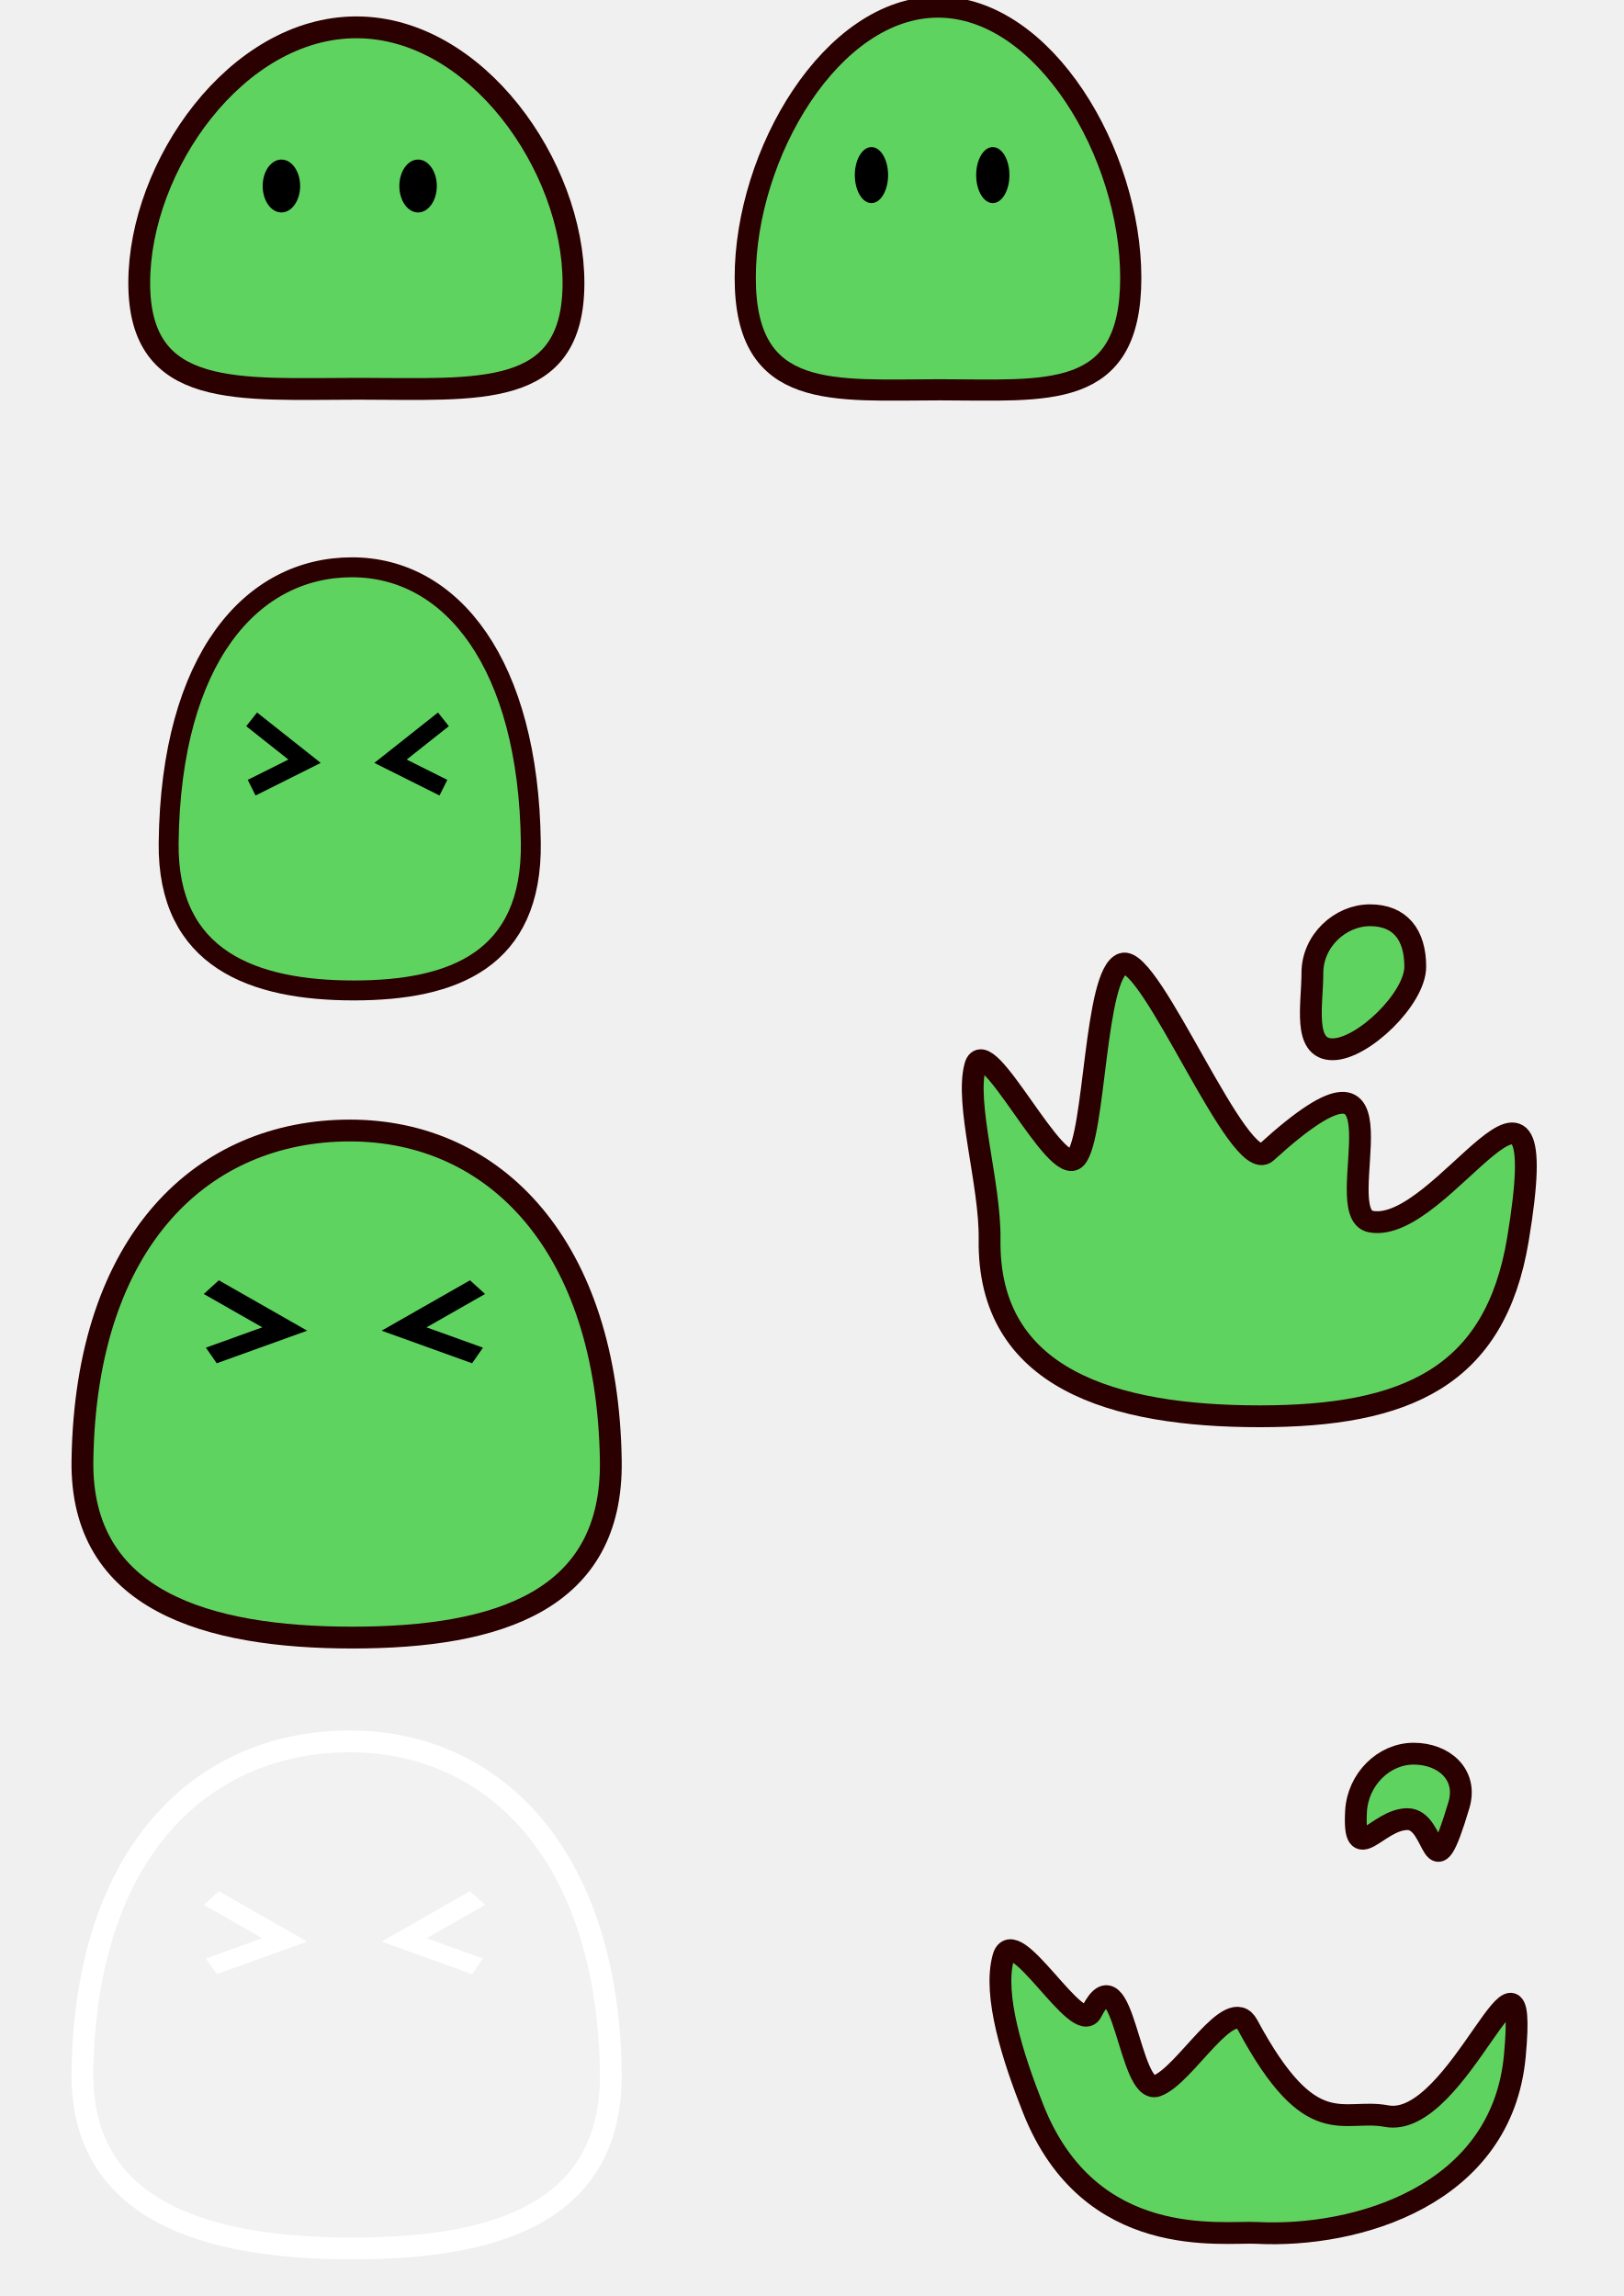
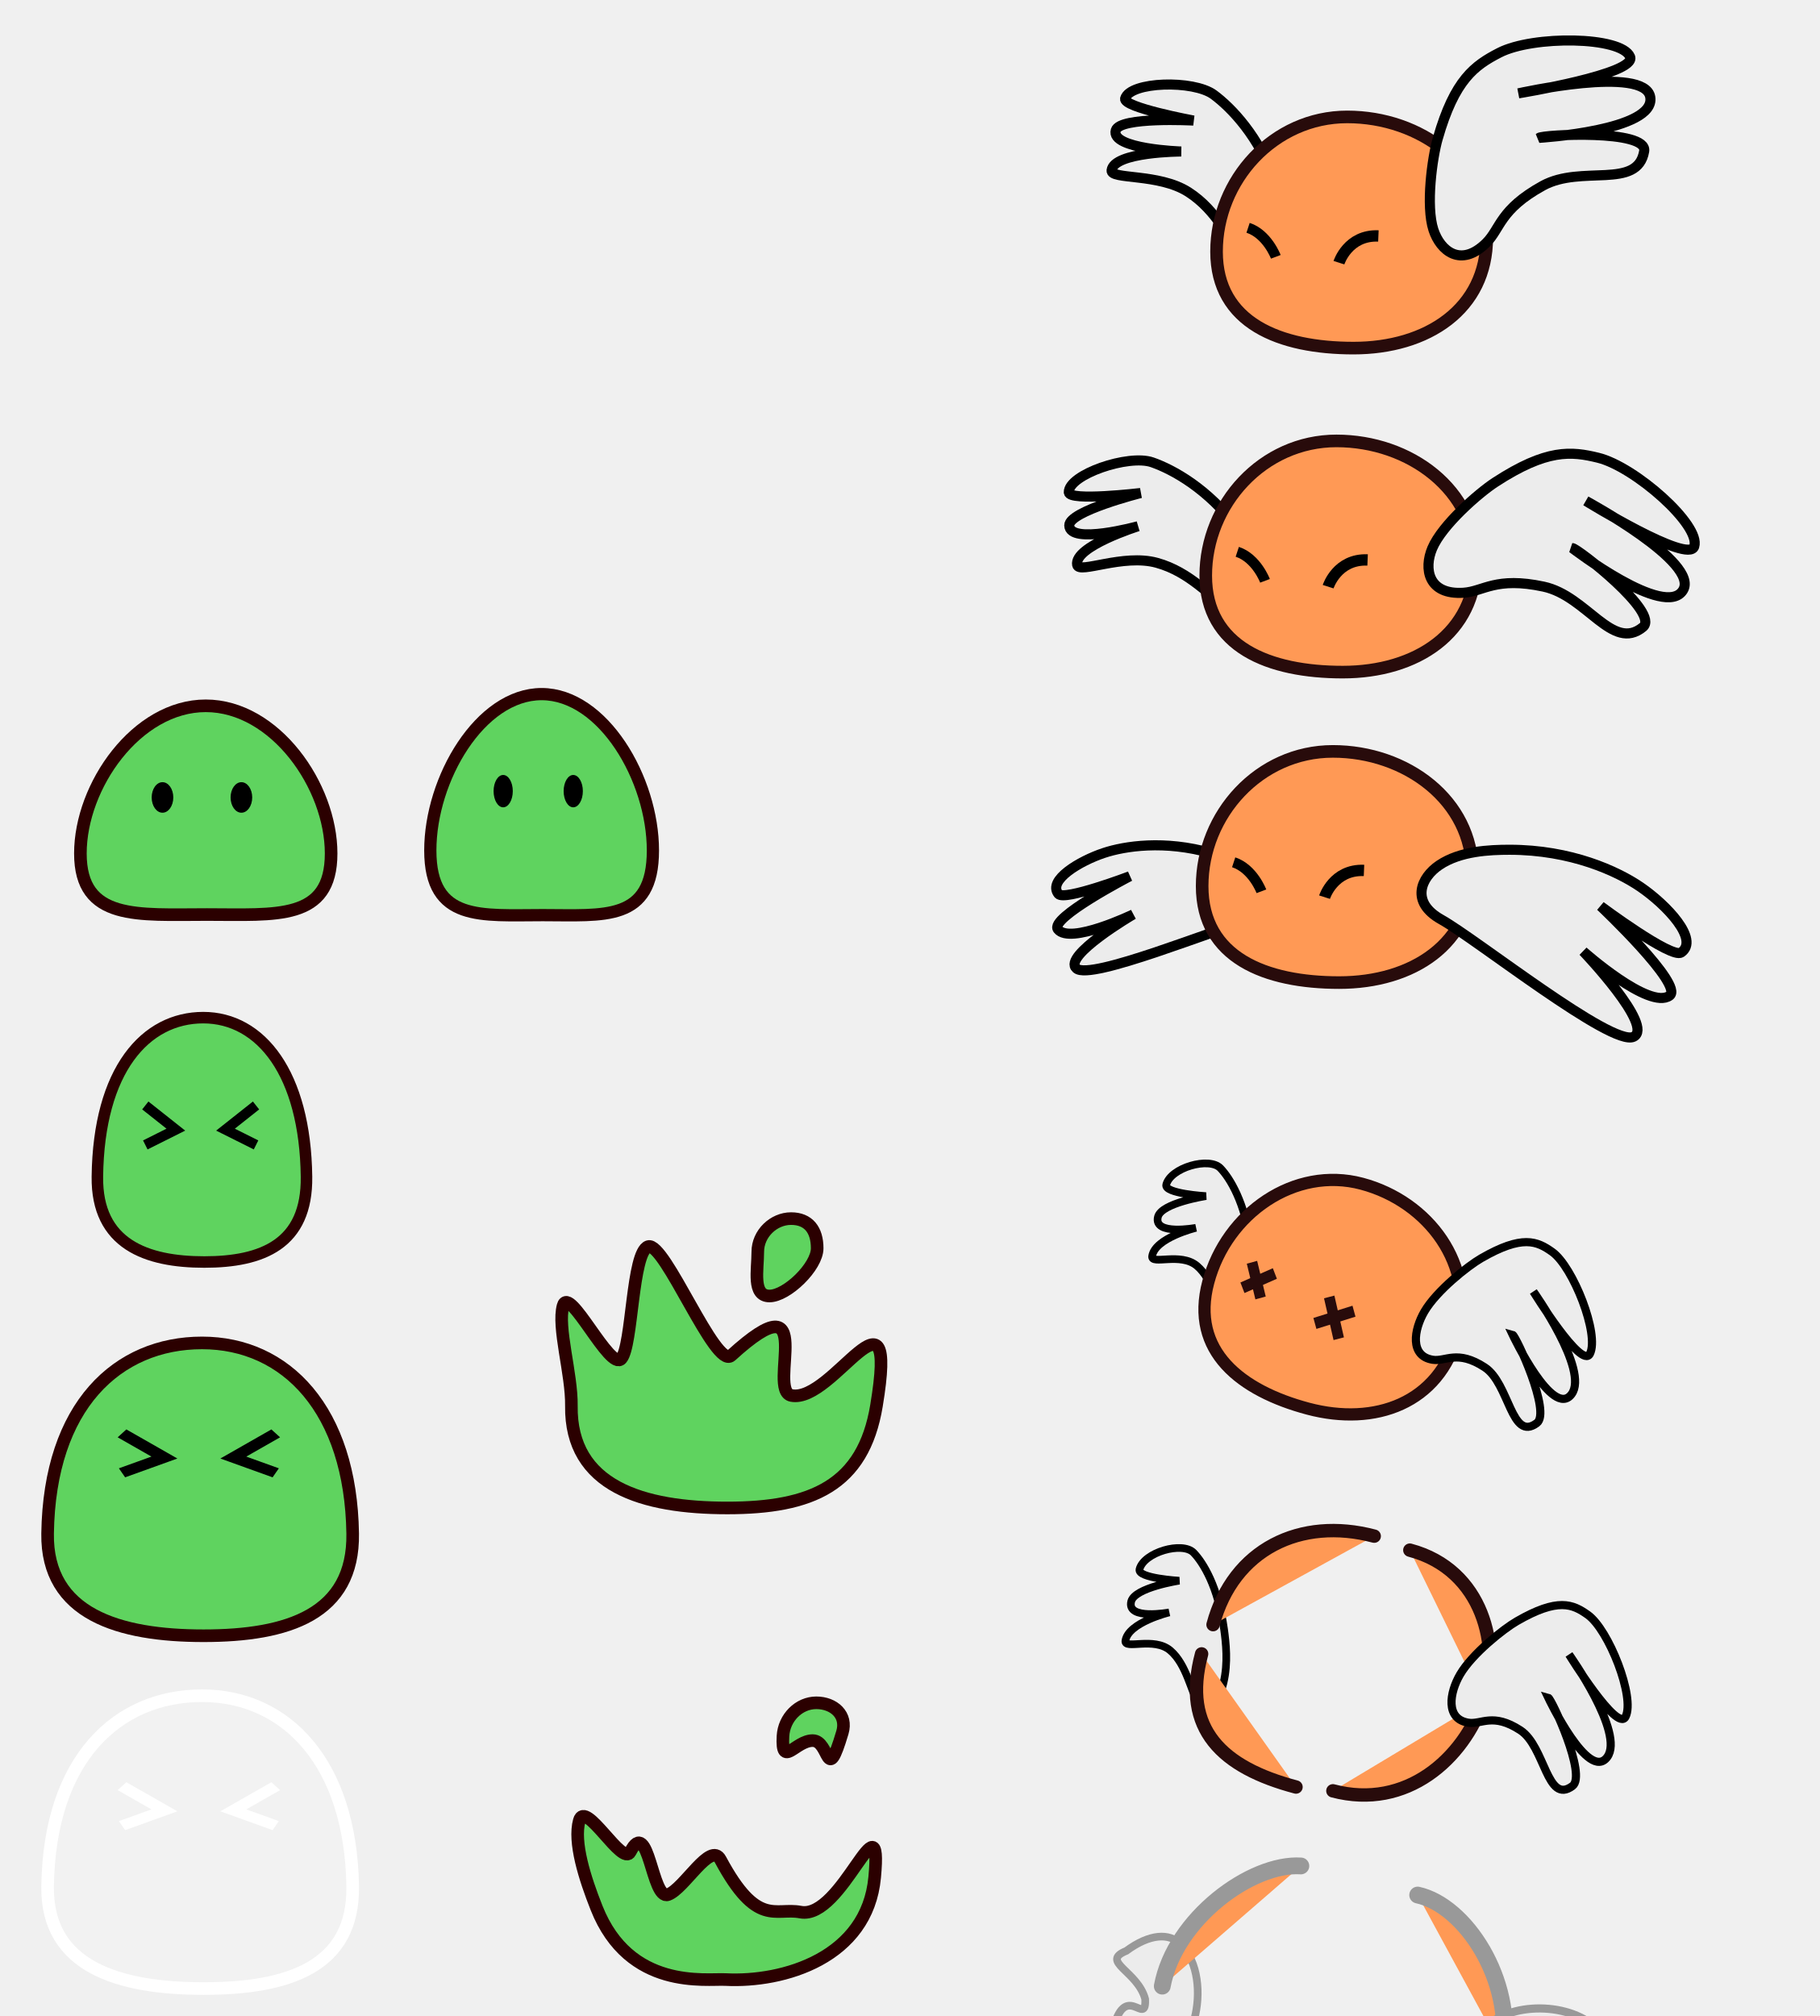
- <svg xmlns="http://www.w3.org/2000/svg" width="744.094" height="1052.362" id="svg2" version="1.1">
+ <svg xmlns="http://www.w3.org/2000/svg" width="1444.09" height="1600" id="svg2" version="1.1">
  <defs id="defs4" />
-   <g id="layer1">
+   <g id="layer1" transform="translate(0,547.6378)">
    <path style="fill:#5fd35f;stroke:#2b0000;stroke-width:10;stroke-linecap:round;stroke-linejoin:round;stroke-miterlimit:4;stroke-dasharray:none" d="m 262.806,129.704 c 0,53.558 -43.538,48.487 -98.49,48.487 -54.952,0 -100.51,5.07 -100.51,-48.487 0,-53.558 44.548,-117.178 99.5,-117.178 54.952,0 99.5,63.62 99.5,117.178 z" id="path2985" />
-     <path style="fill:#000000;stroke:none" id="path3756" d="m 316.178,276.565 a 8.586,12.122 0 1 1 -17.173,0 8.586,12.122 0 1 1 17.173,0 z" transform="translate(-178.6309,-191.3075)" />
-     <path d="m 316.178,276.565 a 8.586,12.122 0 1 1 -17.173,0 8.586,12.122 0 1 1 17.173,0 z" id="path3758" style="fill:#000000;stroke:none" transform="translate(-116.0014,-191.3075)" />
+     <path style="fill:#000000;stroke:none" id="path3756" d="m 316.178,276.565 c 0,6.695 -3.844,12.122 -8.586,12.122 -4.742,0 -8.586,-5.427 -8.586,-12.122 0,-6.695 3.844,-12.122 8.586,-12.122 4.742,0 8.586,5.427 8.586,12.122 z" transform="translate(-178.6309,-191.3075)" />
+     <path d="m 316.178,276.565 c 0,6.695 -3.844,12.122 -8.586,12.122 -4.742,0 -8.586,-5.427 -8.586,-12.122 0,-6.695 3.844,-12.122 8.586,-12.122 4.742,0 8.586,5.427 8.586,12.122 z" id="path3758" style="fill:#000000;stroke:none" transform="translate(-116.0014,-191.3075)" />
    <path id="path3760" d="m 243.263,386.283 c 0.661,53.554 -35.302,67.68 -81.136,67.68 -45.833,0 -85.478,-14.126 -84.841,-67.68 1.01,-84.872 38.165,-126.269 83.998,-126.269 45.833,0 80.968,44.427 81.978,126.269 z" style="fill:#5fd35f;stroke:#2b0000;stroke-width:9.133;stroke-linecap:round;stroke-linejoin:round;stroke-miterlimit:4;stroke-dasharray:none" />
    <path style="fill:none;stroke:#000000;stroke-width:8;stroke-linecap:butt;stroke-linejoin:miter;stroke-miterlimit:4;stroke-opacity:1;stroke-dasharray:none" d="m 115.323,329.714 24.244,19.193 -24.244,12.122" id="path3766" />
    <path id="path3768" d="m 203.207,329.714 -24.244,19.193 24.244,12.122" style="fill:none;stroke:#000000;stroke-width:8;stroke-linecap:butt;stroke-linejoin:miter;stroke-miterlimit:4;stroke-opacity:1;stroke-dasharray:none" />
    <path style="fill:#5fd35f;fill-opacity:1;stroke:#2b0000;stroke-width:10;stroke-linecap:round;stroke-linejoin:round;stroke-miterlimit:4;stroke-opacity:1;stroke-dasharray:none" d="m 279.912,669.476 c 0.964,64.173 -51.5,81.101 -118.363,81.101 -66.863,0 -124.699,-16.928 -123.769,-81.101 1.474,-101.702 55.677,-151.308 122.54,-151.308 66.863,0 118.119,53.237 119.592,151.308 z" id="path3770" />
    <g id="g3122" transform="matrix(1.388213,0,0,1,-263.5568,-24)">
      <path style="fill:none;stroke:#000000;stroke-width:8;stroke-linecap:butt;stroke-linejoin:miter;stroke-miterlimit:4;stroke-opacity:1;stroke-dasharray:none" d="m 259.609,613.956 24.244,19.193 -24.244,12.122" id="path3772" />
      <path id="path3774" d="m 347.492,613.956 -24.244,19.193 24.244,12.122" style="fill:none;stroke:#000000;stroke-width:8;stroke-linecap:butt;stroke-linejoin:miter;stroke-miterlimit:4;stroke-opacity:1;stroke-dasharray:none" />
    </g>
    <g id="g3126" transform="translate(124.2857,-775.7143)">
      <path style="fill:#5fd35f;stroke:#2b0000;stroke-width:9.696;stroke-linecap:round;stroke-linejoin:round;stroke-miterlimit:4;stroke-dasharray:none" d="m 393.909,903.033 c 0,56.714 -38.653,51.344 -87.441,51.344 -48.788,0 -89.234,5.369 -89.234,-51.344 0,-56.714 39.55,-124.082 88.338,-124.082 48.788,0 88.338,67.369 88.338,124.082 z" id="path3789" />
      <path style="fill:#000000;stroke:none" id="path3791" d="m 316.178,276.565 c 0,6.695 -3.844,12.122 -8.586,12.122 -4.742,0 -8.586,-5.427 -8.586,-12.122 0,-6.695 3.844,-12.122 8.586,-12.122 4.742,0 8.586,5.427 8.586,12.122 z" transform="matrix(0.8878147,0,0,1.058926,1.994774,563.1053)" />
      <path d="m 316.178,276.565 c 0,6.695 -3.844,12.122 -8.586,12.122 -4.742,0 -8.586,-5.427 -8.586,-12.122 0,-6.695 3.844,-12.122 8.586,-12.122 4.742,0 8.586,5.427 8.586,12.122 z" id="path3793" style="fill:#000000;stroke:none" transform="matrix(0.8878147,0,0,1.058926,57.59813,563.1053)" />
    </g>
    <g id="g3938">
      <path style="fill:#5fd35f;fill-opacity:1;stroke:#2b0000;stroke-width:10;stroke-linecap:round;stroke-linejoin:round;stroke-miterlimit:4;stroke-opacity:1;stroke-dasharray:none" d="m 695.627,568.048 c -10.494,63.316 -51.5,81.101 -118.363,81.101 -66.863,0 -124.699,-16.928 -123.769,-81.101 0.368,-25.426 -11.325,-62.149 -6.598,-79.36 4.726,-17.211 37.301,52.232 46.204,41.996 8.904,-10.236 8.422,-84.436 21.322,-88.934 12.9,-4.499 53.54,97.675 65.897,86.419 70.574,-64.286 27.832,27.933 47.889,31.734 33.142,6.282 85.253,-99.462 67.418,8.145 z" id="path3905" />
      <path id="path3913" d="m 648.571,443.076 c 0,14.596 -24.05,37.857 -37.857,37.857 -13.807,0 -9.286,-20.404 -9.286,-35 0,-14.596 12.621,-26.429 26.429,-26.429 13.807,0 20.714,8.975 20.714,23.571 z" style="fill:#5fd35f;fill-opacity:1;stroke:#2b0000;stroke-width:10;stroke-linecap:round;stroke-linejoin:round;stroke-miterlimit:4;stroke-opacity:1" />
    </g>
    <g id="g3934">
      <path id="path3916" d="m 694.198,942.333 c -5.93,63.906 -72.326,83.484 -118.363,81.101 -15.612,-0.808 -76.388,8.638 -102.34,-56.815 -9.372,-23.638 -18.468,-52.149 -13.741,-69.36 4.726,-17.211 34.351,36.951 40.49,24.854 14.618,-28.807 16.993,38.421 29.893,33.923 12.9,-4.499 33.705,-42.594 41.612,-27.867 29.146,54.286 43.547,37.933 63.603,41.734 33.142,6.282 65.253,-96.605 58.847,-27.57 z" style="fill:#5fd35f;fill-opacity:1;stroke:#2b0000;stroke-width:10;stroke-linecap:round;stroke-linejoin:round;stroke-miterlimit:4;stroke-opacity:1;stroke-dasharray:none" />
      <path style="fill:#5fd35f;fill-opacity:1;stroke:#2b0000;stroke-width:10;stroke-linecap:round;stroke-linejoin:round;stroke-miterlimit:4;stroke-opacity:1" d="m 668.571,827.362 c -12.857,43.168 -9.764,6.429 -23.571,6.429 -13.807,0 -25,22.453 -23.571,-3.571 0.8,-14.574 12.621,-26.429 26.429,-26.429 13.807,0 24.881,9.583 20.714,23.571 z" id="path3918" />
    </g>
    <g id="g3928">
      <path style="fill:#f2f2f2;fill-opacity:1;stroke:#ffffff;stroke-width:10;stroke-linecap:round;stroke-linejoin:round;stroke-miterlimit:4;stroke-opacity:1;stroke-dasharray:none" d="m 279.912,949.476 c 0.964,64.173 -51.5,81.101 -118.363,81.101 -66.863,0 -124.699,-16.928 -123.769,-81.101 1.474,-101.702 55.677,-151.308 122.54,-151.308 66.863,0 118.119,53.237 119.592,151.308 z" id="path3920" />
-       <g style="stroke:#ffffff;fill:#f2f2f2" id="g3922" transform="matrix(1.388213,0,0,1,-263.5568,256)">
+       <g style="fill:#f2f2f2;stroke:#ffffff" id="g3922" transform="matrix(1.388213,0,0,1,-263.5568,256)">
        <path style="fill:#f2f2f2;stroke:#ffffff;stroke-width:8;stroke-linecap:butt;stroke-linejoin:miter;stroke-miterlimit:4;stroke-opacity:1;stroke-dasharray:none" d="m 259.609,613.956 24.244,19.193 -24.244,12.122" id="path3924" />
        <path id="path3926" d="m 347.492,613.956 -24.244,19.193 24.244,12.122" style="fill:#f2f2f2;stroke:#ffffff;stroke-width:8;stroke-linecap:butt;stroke-linejoin:miter;stroke-miterlimit:4;stroke-opacity:1;stroke-dasharray:none" />
      </g>
    </g>
+     <path id="path3898" d="m 1012.261,-402.58 c -12.68,-36.538 -34.979,-59.571 -48.934,-69.9 -16.1,-11.917 -66.468,-10.463 -70.325,3.049 -2.007,7.033 54.263,17.475 54.263,17.475 0,0 -58.48,-3.179 -61.702,7.709 -4.449,15.034 51.942,16.852 51.942,16.852 0,0 -53.605,0.134 -55.278,14.995 -0.837,7.435 37.446,2.152 60.86,17.121 23.414,14.969 32.41,39.112 41.854,47.508 16.793,14.931 29.093,3.428 32.664,-10 4.072,-15.317 -1.251,-33.02 -5.342,-44.809 z" style="fill:#ececec;stroke:#000000;stroke-width:8;stroke-linecap:round;stroke-linejoin:miter;stroke-miterlimit:2.9;stroke-opacity:1;stroke-dasharray:none" />
+     <path style="fill:#ff9955;fill-opacity:1;stroke:#280b0b;stroke-width:10;stroke-linecap:round;stroke-linejoin:round;stroke-miterlimit:4;stroke-opacity:1" d="m 1180,-359.066 c 0,56.806 -47.33,87.705 -105.714,87.705 -58.384,0 -108.745,-19.787 -108.745,-76.593 0,-56.806 45.31,-106.898 103.694,-106.898 58.384,0 110.765,38.98 110.765,95.786 z" id="path3126" />
+     <path style="fill:#ececec;stroke:#000000;stroke-width:8;stroke-linecap:round;stroke-linejoin:miter;stroke-miterlimit:2.9;stroke-opacity:1;stroke-dasharray:none" d="m 1141.069,-437.587 c 13.468,-47.019 29.391,-58.151 48.91,-68.205 26.699,-13.753 96.762,-13.166 103.757,3.17 5.883,13.739 -88.597,29.061 -88.597,29.061 0,0 100.379,-22.53 104.625,3.004 4.461,26.821 -88.257,32.329 -88.257,32.329 2.882,-2.512 86.413,-7.041 83.422,10.589 -5.242,30.898 -49.755,10.45 -80.567,27.456 -34.079,18.809 -33.414,34.028 -44.754,45.288 -20.166,20.022 -36.498,6.354 -41.941,-10.354 -6.208,-19.058 -0.944,-57.166 3.401,-72.337 z" id="path3128" />
+     <path style="fill:none;stroke:#000000;stroke-width:9;stroke-linecap:butt;stroke-linejoin:miter;stroke-miterlimit:4;stroke-opacity:1;stroke-dasharray:none" d="m 1062.68,-339.162 c 0,0 7.071,-22.223 31.315,-21.213" id="path3901" />
+     <path style="fill:none;stroke:#000000;stroke-width:8.202;stroke-linecap:butt;stroke-linejoin:miter;stroke-miterlimit:4;stroke-opacity:1;stroke-dasharray:none" d="m 1012.572,-343.814 c 0,0 -6.773,-18.017 -22.012,-23.022" id="path3903" />
+     <path style="fill:#ececec;stroke:#000000;stroke-width:8;stroke-linecap:round;stroke-linejoin:miter;stroke-miterlimit:2.9;stroke-opacity:1;stroke-dasharray:none" d="m 961.399,129.492 c -37.183,-10.641 -68.85,-5.646 -85.326,-0.17 -19.008,6.318 -44.855,21.615 -36.019,32.542 4.599,5.687 56.63,-14.057 56.63,-14.057 0,0 -64.12,33.236 -57.066,42.135 9.74,12.286 59.795,-11.868 59.795,-11.868 0,0 -56.296,32.981 -45.101,42.897 11.201,9.921 111.612,-31.812 136.211,-37.605 21.873,-5.151 19.537,-21.829 10.605,-32.472 -10.188,-12.141 -27.732,-17.968 -39.729,-21.401 z" id="path3906" />
+     <path id="path3908" d="m 1168.572,144.491 c 0,56.806 -47.33,87.705 -105.714,87.705 -58.384,0 -108.745,-19.787 -108.745,-76.593 0,-56.806 45.31,-106.898 103.694,-106.898 58.384,0 110.765,38.98 110.765,95.786 z" style="fill:#ff9955;fill-opacity:1;stroke:#280b0b;stroke-width:10;stroke-linecap:round;stroke-linejoin:round;stroke-miterlimit:4;stroke-opacity:1" />
+     <path id="path3910" d="m 1198.032,126.771 c 48.91,-0.019 85.681,17.057 103.812,29.44 20.918,14.286 47.031,41.869 32.491,52.085 -7.567,5.317 -63.975,-36.769 -63.975,-36.769 0,0 66.419,62.693 54.75,71.062 -16.112,11.555 -68.584,-35.207 -68.584,-35.207 0,0 56.994,59.664 39.936,67.831 -17.068,8.172 -124.662,-77.463 -152.561,-93.053 -24.807,-13.863 -16.171,-33.331 -1.612,-43.17 16.607,-11.223 39.964,-12.212 55.744,-12.218 z" style="fill:#ececec;stroke:#000000;stroke-width:8;stroke-linecap:round;stroke-linejoin:miter;stroke-miterlimit:2.9;stroke-opacity:1;stroke-dasharray:none" />
+     <path id="path3912" d="m 1051.252,164.395 c 0,0 7.071,-22.223 31.315,-21.213" style="fill:none;stroke:#000000;stroke-width:9;stroke-linecap:butt;stroke-linejoin:miter;stroke-miterlimit:4;stroke-opacity:1;stroke-dasharray:none" />
+     <path id="path3914" d="m 1001.144,159.744 c 0,0 -6.773,-18.017 -22.012,-23.022" style="fill:none;stroke:#000000;stroke-width:8.202;stroke-linecap:butt;stroke-linejoin:miter;stroke-miterlimit:4;stroke-opacity:1;stroke-dasharray:none" />
+     <path style="fill:#ececec;stroke:#000000;stroke-width:8;stroke-linecap:round;stroke-linejoin:miter;stroke-miterlimit:2.9;stroke-opacity:1;stroke-dasharray:none" d="m 982.003,-128.477 c -22.952,-31.129 -51.082,-46.507 -67.474,-52.229 -18.911,-6.602 -66.579,9.734 -66.252,23.782 0.17,7.311 57.005,0.584 57.005,0.584 0,0 -56.789,14.319 -56.635,25.672 0.213,15.677 54.603,0.679 54.603,0.679 0,0 -51.15,16.036 -48.338,30.724 1.407,7.348 36.397,-9.058 63.199,-1.711 26.802,7.347 42.557,27.731 54.067,32.947 20.468,9.275 28.8,-5.36 28.225,-19.243 -0.657,-15.836 -10.994,-31.161 -18.399,-41.205 z" id="path3917" />
+     <path id="path3919" d="m 1171.429,-101.924 c 0,56.806 -47.33,87.705 -105.714,87.705 -58.384,0 -108.745,-19.787 -108.745,-76.593 0,-56.806 45.31,-106.898 103.694,-106.898 58.384,0 110.765,38.98 110.765,95.786 z" style="fill:#ff9955;fill-opacity:1;stroke:#280b0b;stroke-width:10;stroke-linecap:round;stroke-linejoin:round;stroke-miterlimit:4;stroke-opacity:1" />
+     <path id="path3921" d="m 1186.749,-164.911 c 40.998,-26.671 60.32,-24.635 81.65,-19.428 29.176,7.122 81.692,53.504 76.262,70.425 -4.567,14.231 -85.949,-36.149 -85.949,-36.149 0,0 90.562,48.806 77.026,70.869 -14.218,23.176 -87.834,-33.459 -87.834,-33.459 3.824,-0.007 69.861,51.343 56.044,62.693 -24.217,19.892 -44.418,-24.733 -78.834,-32.096 -38.064,-8.143 -47.541,3.784 -63.485,4.849 -28.354,1.895 -31.723,-19.134 -24.878,-35.317 7.808,-18.46 36.77,-43.782 49.998,-52.387 z" style="fill:#ececec;stroke:#000000;stroke-width:8;stroke-linecap:round;stroke-linejoin:miter;stroke-miterlimit:2.9;stroke-opacity:1;stroke-dasharray:none" />
+     <path id="path3923" d="m 1054.109,-82.02 c 0,0 7.071,-22.223 31.315,-21.213" style="fill:none;stroke:#000000;stroke-width:9;stroke-linecap:butt;stroke-linejoin:miter;stroke-miterlimit:4;stroke-opacity:1;stroke-dasharray:none" />
+     <path id="path3925" d="m 1004.001,-86.671 c 0,0 -6.773,-18.017 -22.012,-23.022" style="fill:none;stroke:#000000;stroke-width:8.202;stroke-linecap:butt;stroke-linejoin:miter;stroke-miterlimit:4;stroke-opacity:1;stroke-dasharray:none" />
+     <path id="path3927" d="m 992.675,439.963 c -4.751,-33.484 -16.441,-52.516 -24.088,-60.478 -8.822,-9.185 -39.556,-0.474 -42.994,13.148 -1.789,7.09 31.57,9.023 31.57,9.023 0,0 -35.29,5.408 -38.129,16.402 -3.921,15.179 30.209,8.758 30.209,8.758 0,0 -32.595,7.904 -34.814,22.514 -1.11,7.309 22.587,-3.351 35.608,7.725 13.021,11.076 16.536,33.11 21.596,39.857 8.999,11.999 17.407,-0.906 20.664,-14.405 3.715,-15.398 1.912,-31.74 0.379,-42.544 z" style="fill:#ececec;stroke:#000000;stroke-width:6.071;stroke-linecap:round;stroke-linejoin:miter;stroke-miterlimit:2.9;stroke-opacity:1;stroke-dasharray:none" />
+     <path style="fill:#ff9955;fill-opacity:1;stroke:#280b0b;stroke-width:9.702;stroke-linecap:round;stroke-linejoin:round;stroke-miterlimit:4;stroke-opacity:1" d="m 1156.887,511.235 c -14.637,54.888 -65.645,73.264 -118.746,59.104 -53.101,-14.16 -93.805,-45.493 -79.168,-100.382 14.637,-54.888 68.753,-92.299 121.854,-78.139 53.101,14.16 90.697,64.528 76.06,119.416 z" id="path3929" />
+     <path style="fill:#ececec;stroke:#000000;stroke-width:6.459;stroke-linecap:round;stroke-linejoin:miter;stroke-miterlimit:2.9;stroke-opacity:1;stroke-dasharray:none" d="m 1175.538,451.019 c 32.695,-18.884 44.34,-13.671 56.434,-5.057 16.542,11.782 37.668,65.419 29.888,80.856 -6.543,12.984 -44.821,-49.365 -44.821,-49.365 0,0 44.465,62.369 30.255,81.414 -14.927,20.005 -46.702,-47.082 -46.702,-47.082 2.41,0.635 30.773,61.344 19.146,69.989 -20.379,15.153 -21.604,-31.359 -41.384,-44.254 -21.877,-14.262 -30.919,-4.329 -41.236,-5.978 -18.347,-2.931 -15.051,-23.816 -6.57,-38.303 9.675,-16.525 34.441,-36.127 44.99,-42.22 z" id="path3931" />
+     <g id="g3949" style="stroke:#280b0b;stroke-width:8;stroke-miterlimit:4;stroke-dasharray:none" transform="matrix(1.059259,0,0,1.132444,-58.03152,-59.72098)">
+       <path transform="translate(0,-547.6378)" id="path3937" d="m 992.857,1001.429 6.429,25" style="fill:none;stroke:#280b0b;stroke-width:8;stroke-linecap:butt;stroke-linejoin:miter;stroke-miterlimit:4;stroke-opacity:1;stroke-dasharray:none" />
+       <path transform="translate(0,-547.6378)" id="path3939" d="m 1010,1009.286 -24.286,10" style="fill:none;stroke:#280b0b;stroke-width:8;stroke-linecap:butt;stroke-linejoin:miter;stroke-miterlimit:4;stroke-opacity:1;stroke-dasharray:none" />
+     </g>
+     <g id="g3945" style="stroke:#280b0b;stroke-width:8;stroke-miterlimit:4;stroke-dasharray:none" transform="matrix(1.059259,0,0,1.132444,-58.03152,-59.72098)">
+       <path transform="translate(0,-547.6378)" id="path3941" d="M 1050.714,1025.714 1057.857,1055" style="fill:none;stroke:#280b0b;stroke-width:8;stroke-linecap:butt;stroke-linejoin:miter;stroke-miterlimit:4;stroke-opacity:1;stroke-dasharray:none" />
+       <path transform="translate(0,-547.6378)" id="path3943" d="M 1069.286,1035.714 1040,1044.286" style="fill:none;stroke:#280b0b;stroke-width:8;stroke-linecap:butt;stroke-linejoin:miter;stroke-miterlimit:4;stroke-opacity:1;stroke-dasharray:none" />
+     </g>
+     <path style="fill:#ececec;stroke:#000000;stroke-width:6.071;stroke-linecap:round;stroke-linejoin:miter;stroke-miterlimit:2.9;stroke-opacity:1;stroke-dasharray:none" d="m 971.462,745.187 c -4.751,-33.484 -16.441,-52.516 -24.088,-60.478 -8.822,-9.185 -39.556,-0.474 -42.994,13.148 -1.789,7.09 31.57,9.023 31.57,9.023 0,0 -35.29,5.408 -38.129,16.402 -3.921,15.179 30.209,8.758 30.209,8.758 0,0 -32.595,7.904 -34.814,22.514 -1.11,7.309 22.587,-3.351 35.608,7.725 13.021,11.076 16.536,33.11 21.596,39.857 8.999,11.999 17.407,-0.906 20.664,-14.405 3.715,-15.398 1.912,-31.74 0.379,-42.544 z" id="path3953" />
+     <path id="path3955" d="m 962.768,741.752 c 16.092,-59.976 69.524,-85.702 127.901,-70.229 m 28.284,11.112 c 58.377,15.473 72.647,77.447 58.364,119.374 m 0,0 c -15.655,45.956 -61.056,87.126 -119.434,71.653 m -29.294,-3.03 C 970.213,855.158 937.585,824.962 953.677,764.986" style="fill:#ff9955;fill-opacity:1;stroke:#280b0b;stroke-width:10.634;stroke-linecap:round;stroke-linejoin:round;stroke-miterlimit:4;stroke-opacity:1" />
+     <path id="path3957" d="m 1203.823,739.071 c 32.695,-18.884 44.34,-13.671 56.434,-5.057 16.542,11.782 37.668,65.419 29.888,80.856 -6.543,12.984 -44.821,-49.365 -44.821,-49.365 0,0 44.465,62.369 30.255,81.414 -14.927,20.005 -46.702,-47.082 -46.702,-47.082 2.41,0.635 30.773,61.344 19.146,69.989 -20.379,15.153 -21.604,-31.359 -41.384,-44.254 -21.877,-14.262 -30.919,-4.329 -41.236,-5.978 -18.347,-2.931 -15.051,-23.816 -6.57,-38.303 9.675,-16.525 34.441,-36.127 44.99,-42.22 z" style="fill:#ececec;stroke:#000000;stroke-width:6.459;stroke-linecap:round;stroke-linejoin:miter;stroke-miterlimit:2.9;stroke-opacity:1;stroke-dasharray:none" />
+     <path id="path3971" d="m 936.926,995.388 c -8.822,-9.185 -24.556,-8.332 -42.994,5.291 -21.148,8.624 9.097,15.97 14.97,38.261 0.958,23.419 -15.994,-16.669 -26.135,26.293 -1.11,7.309 22.587,-3.351 35.608,7.725 25.077,26.71 47.614,-49.525 18.551,-77.57 z" style="fill:#ececec;stroke:#999999;stroke-width:6.071;stroke-linecap:round;stroke-linejoin:miter;stroke-miterlimit:2.9;stroke-opacity:1;stroke-dasharray:none" />
+     <path style="fill:#ff9955;fill-opacity:1;stroke:#999999;stroke-width:13.319;stroke-linecap:round;stroke-linejoin:round;stroke-miterlimit:4;stroke-opacity:1" d="m 922.461,1028.669 c 9.855,-53.398 70.828,-97.924 110,-95.394 m 92.71,23.087 c 37.743,8.244 76.614,67.368 67.727,124.633 m -15.714,62.857 c -43.601,49.858 -55.334,60.775 -123.078,56.817 m -50.431,-8.139 c -54.886,-19.673 -92.286,-53.78 -92.432,-115.75" id="path3973" />
+     <path style="fill:#ececec;stroke:#999999;stroke-width:6.459;stroke-linecap:round;stroke-linejoin:miter;stroke-miterlimit:2.9;stroke-opacity:1;stroke-dasharray:none" d="m 1273.982,1109.834 c -55.236,-41.318 17.796,-19.188 -14.566,32.049 -61.762,-53.508 4.172,30.318 -68.94,-21.346 -79.077,-91.934 118.875,-101.702 83.506,-10.702 z" id="path3975" />
  </g>
</svg>
